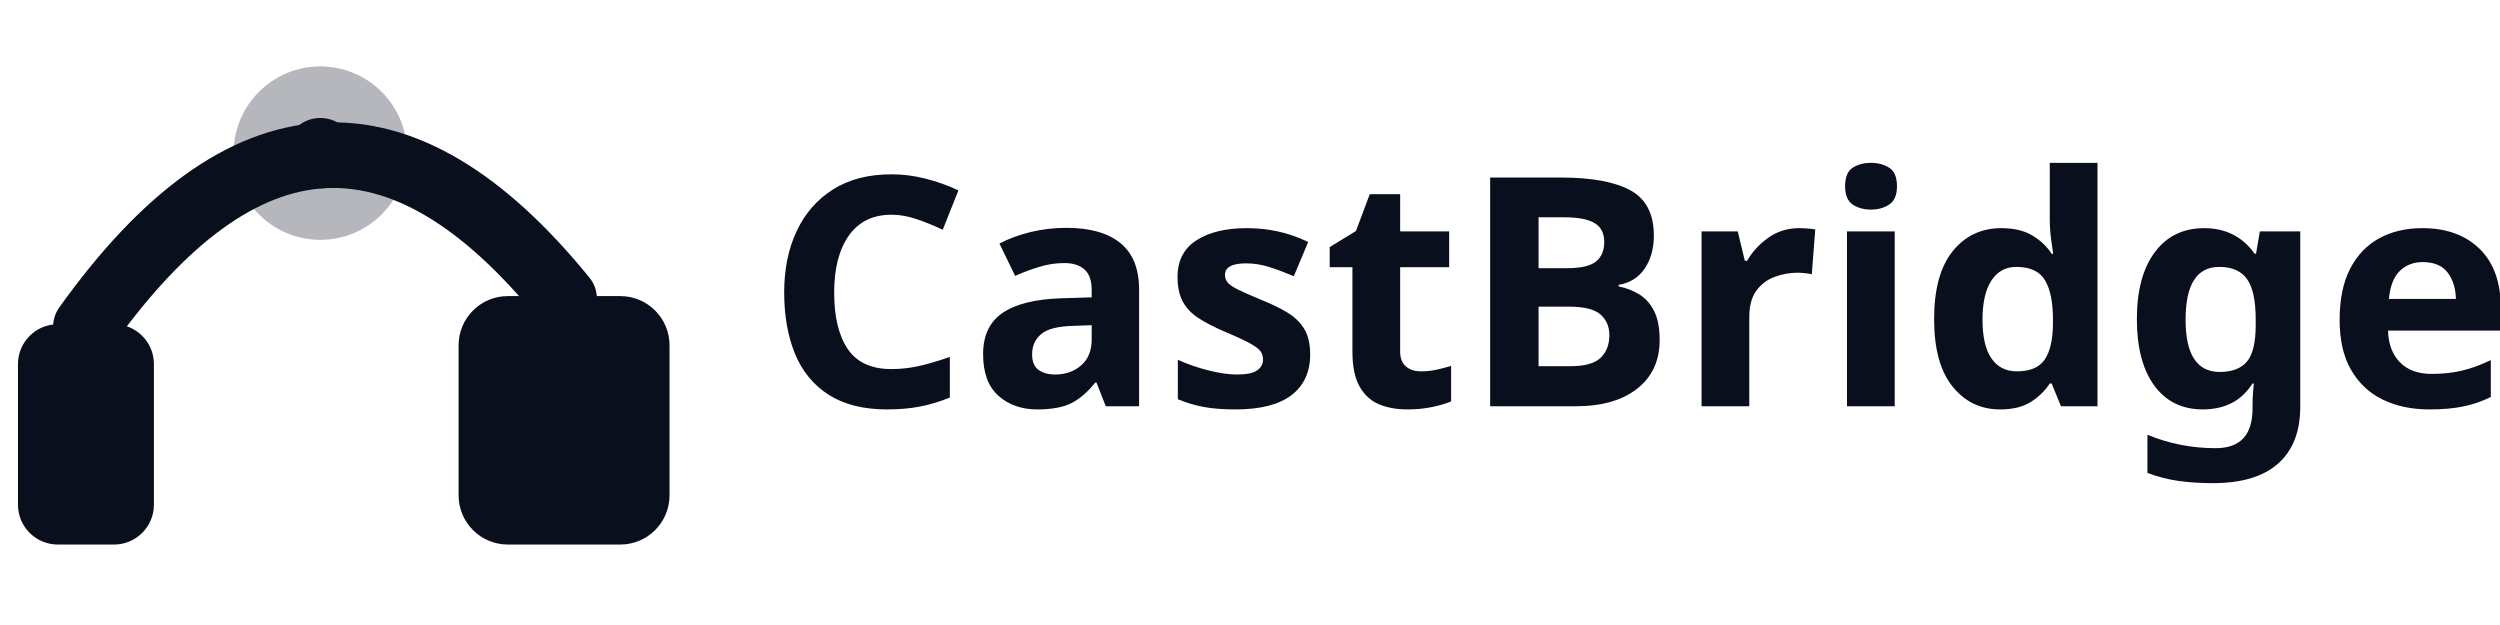
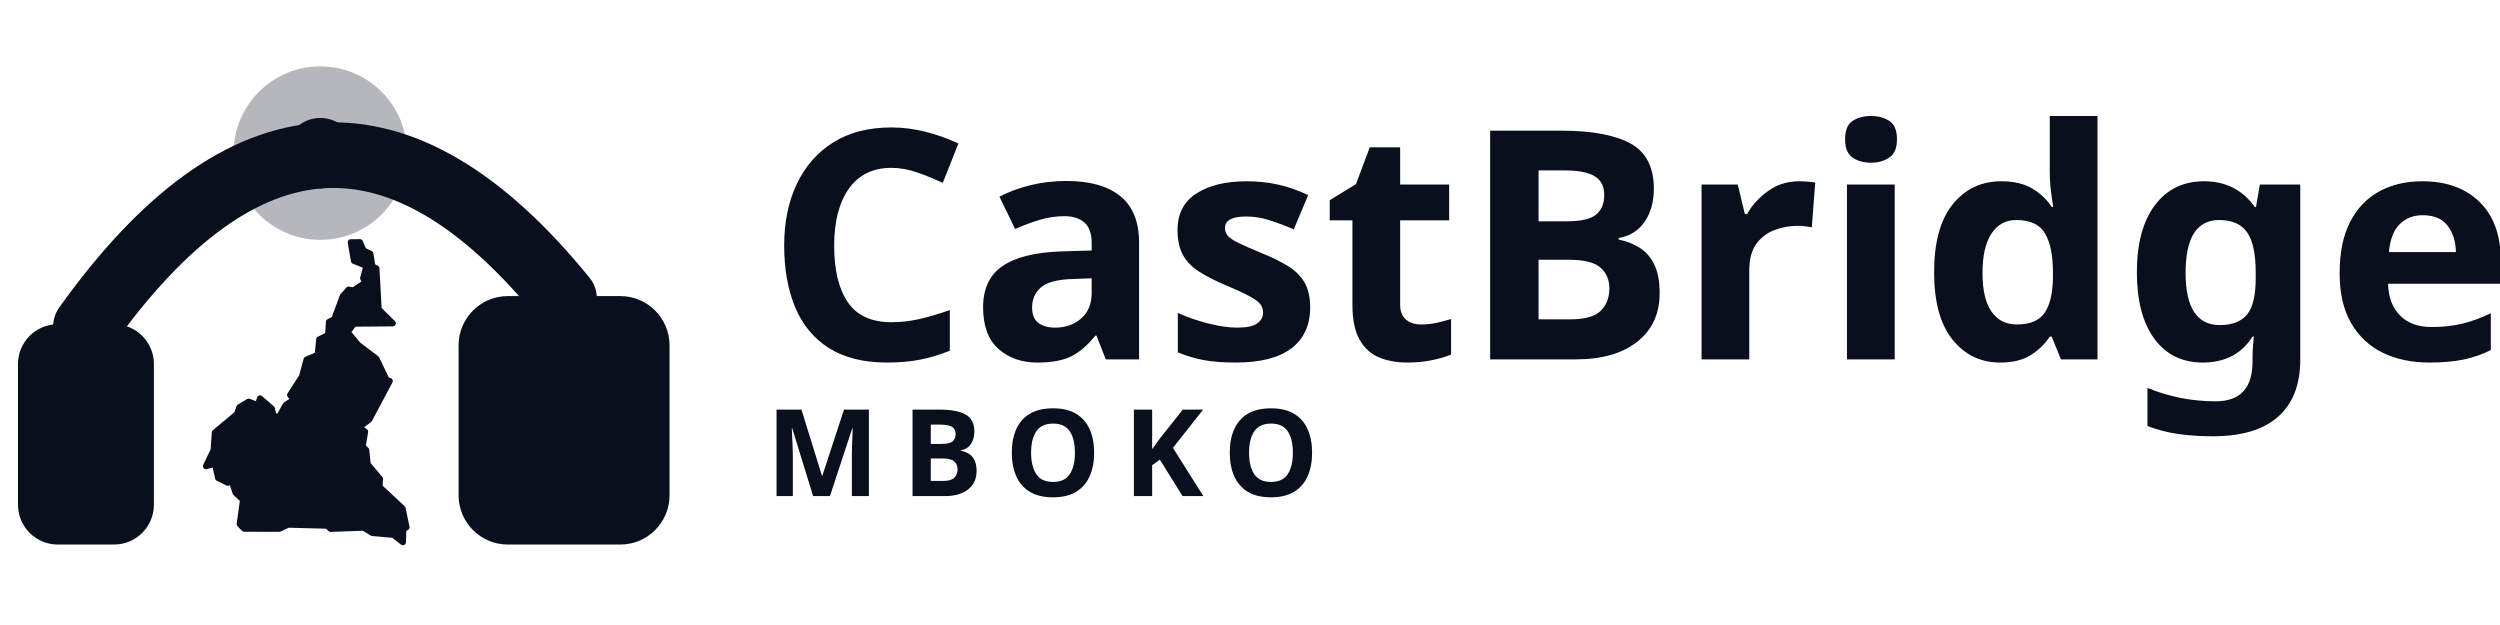
<svg xmlns="http://www.w3.org/2000/svg" viewBox="0 0 640 160" width="640" height="160" role="img" aria-label="CastBridge logo monochrome encre">
  <g fill="#0A0F1E" stroke="#0A0F1E" transform="translate(-62 -94) scale(1.2)">
    <path d="M70 148 Q120 78 172 142" fill="none" stroke-width="14" stroke-linecap="round" />
    <circle cx="120" cy="111" r="18" opacity="0.3" />
    <circle cx="120" cy="111" r="7" />
    <rect x="56" y="148" width="28" height="46" rx="8" />
    <rect x="150" y="142" width="44" height="52" rx="10" />
+     <polygon points="95.61,177.78 97.24,174.37 97.50,170.61 102.21,166.68 102.74,165.21 104.70,164.02 106.67,164.76 107.13,163.32 109.67,165.51 110.01,167.15 111.24,167.21 112.59,164.75 114.31,163.61 113.56,162.59 116.09,158.68 117.07,155.04 119.44,154.04 119.77,150.74 121.66,149.82 121.85,147.00 122.99,146.40 124.77,141.56 126.03,140.11 127.04,140.32 129.55,138.64 129.14,137.68 129.84,135.06 127.18,133.98 126.49,130.02 128.45,130.00 129.21,131.76 130.68,132.48 131.12,135.20 131.96,135.58 132.45,144.34 135.47,147.31 127.14,147.38 125.83,149.20 128.07,151.91 131.97,154.85 134.13,159.36 134.81,159.62 130.42,167.88 128.28,169.44 129.56,170.42 129.02,173.64 129.79,174.34 130.11,177.38 132.73,180.51 132.63,182.21 137.55,186.80 138.39,190.81 137.71,191.23 137.62,194.00 135.61,192.44 131.08,192.03 129.25,190.90 122.21,191.16 121.48,190.48 113.12,190.26 111.26,191.14 103.75,191.12 102.80,190.15 103.52,184.94 101.92,183.45 101.39,181.87 102.55,180.11 100.27,181.33 98.20,180.30 97.51,177.28" fill="#0A0F1E" stroke="#0A0F1E" stroke-width="1.3" stroke-linejoin="round" opacity="1" />
  </g>
-   <text x="196" y="104" font-family="Bricolage Grotesque" font-weight="800" font-size="82" fill="#0A0F1E">CastBridge</text>
+   <text x="196" y="92" font-family="Bricolage Grotesque" font-weight="800" font-size="82" fill="#0A0F1E">CastBridge</text>
+   <text x="196" y="127" font-family="Bricolage Grotesque" font-weight="700" font-size="31" letter-spacing="5.58" fill="#0A0F1E">MBOKO</text>
</svg>
